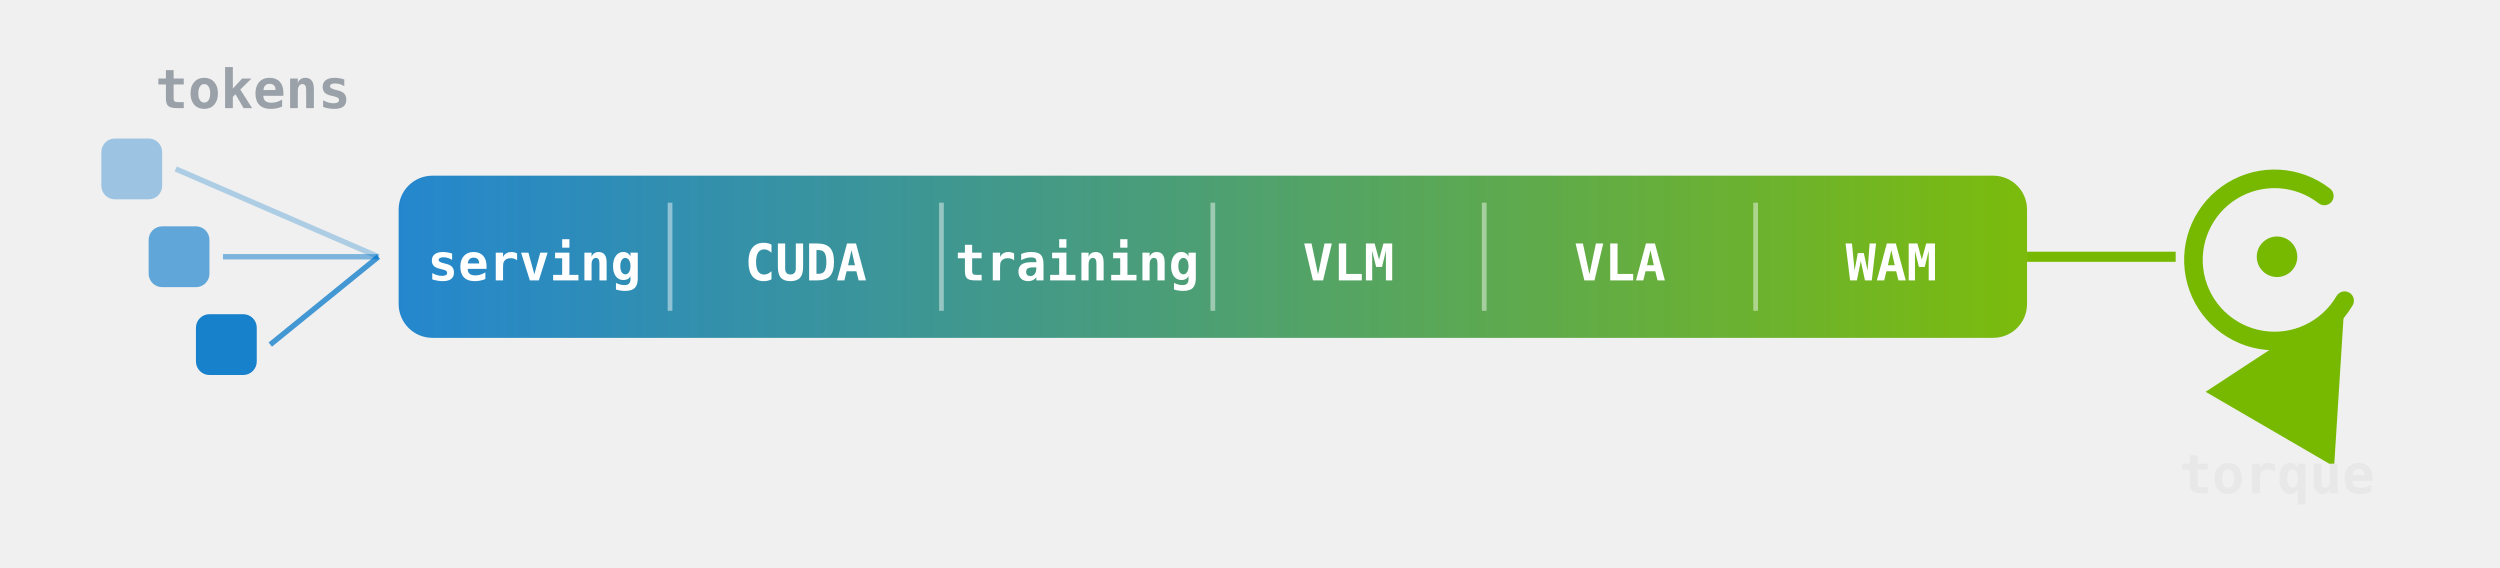
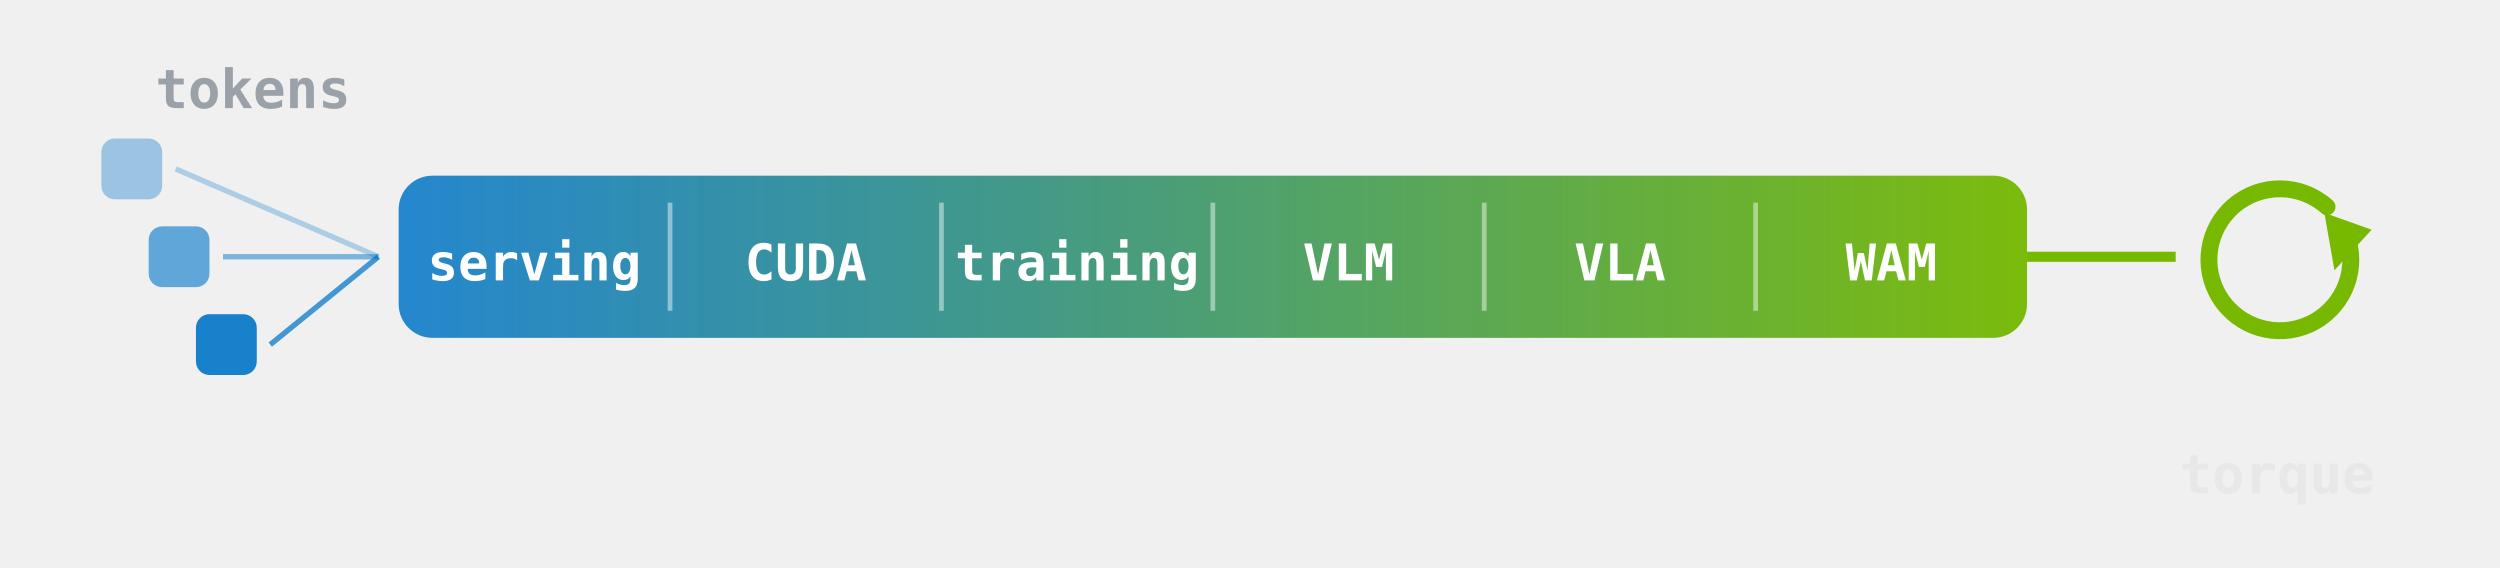
<svg xmlns="http://www.w3.org/2000/svg" viewBox="0 0 740 168" width="740" height="168" role="img" aria-label="从 token 到扭矩：serving、CUDA、training、VLM、VLA、WAM 六个阶段">
  <style>.m{font-family:"JetBrains Mono","SF Mono",Menlo,Consolas,monospace}.s{font-family:-apple-system,BlinkMacSystemFont,"Segoe UI","PingFang SC","Noto Sans SC",sans-serif}</style>
  <defs>
    <linearGradient id="g" x1="0" x2="1">
      <stop offset="0" stop-color="#0074C8" stop-opacity=".85" />
      <stop offset="1" stop-color="#76B900" stop-opacity=".95" />
    </linearGradient>
    <marker id="tip" markerWidth="9" markerHeight="9" refX="8" refY="4.5" orient="auto">
      <path d="M0 .5 8 4.5 0 8.5z" fill="#76B900" />
    </marker>
  </defs>
  <rect x="118" y="52" width="482" height="48" rx="10" fill="url(#g)" />
  <text x="158.167" y="83" class="m" font-size="15" fill="#FFFFFF" text-anchor="middle" font-weight="700">serving</text>
  <line x1="198.333" y1="60" x2="198.333" y2="92" stroke="#FFFFFF" stroke-opacity=".45" stroke-width="1.4" />
  <text x="238.5" y="83" class="m" font-size="15" fill="#FFFFFF" text-anchor="middle" font-weight="700">CUDA</text>
  <line x1="278.667" y1="60" x2="278.667" y2="92" stroke="#FFFFFF" stroke-opacity=".45" stroke-width="1.4" />
  <text x="318.833" y="83" class="m" font-size="15" fill="#FFFFFF" text-anchor="middle" font-weight="700">training</text>
  <line x1="359.0" y1="60" x2="359.0" y2="92" stroke="#FFFFFF" stroke-opacity=".45" stroke-width="1.4" />
  <text x="399.167" y="83" class="m" font-size="15" fill="#FFFFFF" text-anchor="middle" font-weight="700">VLM</text>
  <line x1="439.333" y1="60" x2="439.333" y2="92" stroke="#FFFFFF" stroke-opacity=".45" stroke-width="1.4" />
  <text x="479.5" y="83" class="m" font-size="15" fill="#FFFFFF" text-anchor="middle" font-weight="700">VLA</text>
  <line x1="519.667" y1="60" x2="519.667" y2="92" stroke="#FFFFFF" stroke-opacity=".45" stroke-width="1.4" />
  <text x="559.833" y="83" class="m" font-size="15" fill="#FFFFFF" text-anchor="middle" font-weight="700">WAM</text>
  <rect x="30" y="41.0" width="18" height="18" rx="4" fill="#0074C8" opacity="0.35" />
  <path d="M52 50.0L112 76.0" stroke="#0074C8" stroke-width="1.6" opacity="0.28" />
  <rect x="44" y="67.0" width="18" height="18" rx="4" fill="#0074C8" opacity="0.6" />
  <path d="M66 76.0L112 76.0" stroke="#0074C8" stroke-width="1.6" opacity="0.48" />
  <rect x="58" y="93.0" width="18" height="18" rx="4" fill="#0074C8" opacity="0.9" />
  <path d="M80 102.0L112 76.0" stroke="#0074C8" stroke-width="1.6" opacity="0.72" />
  <line x1="600" y1="76.0" x2="644" y2="76.0" stroke="#76B900" stroke-width="3" />
-   <path d="M688 58.0A24 24 0 1 0 694 89.0" fill="none" stroke="#76B900" stroke-width="5.5" stroke-linecap="round" marker-end="url(#tip)" />
-   <circle cx="674" cy="76.0" r="6" fill="#76B900" />
+   <path d="M695 71.0A21 21 0 1 1 688.8 61.2" fill="none" stroke="#76B900" stroke-width="5" stroke-linecap="round" />
+   <path d="M688 63.0L702 68.0L691 80.0z" fill="#76B900" />
  <text x="46" y="32" class="m" font-size="16" fill="#9AA1A9" text-anchor="start" font-weight="700">tokens</text>
  <text x="674" y="146" class="m" font-size="16" fill="#E8E8E8" text-anchor="middle" font-weight="700">torque</text>
</svg>
